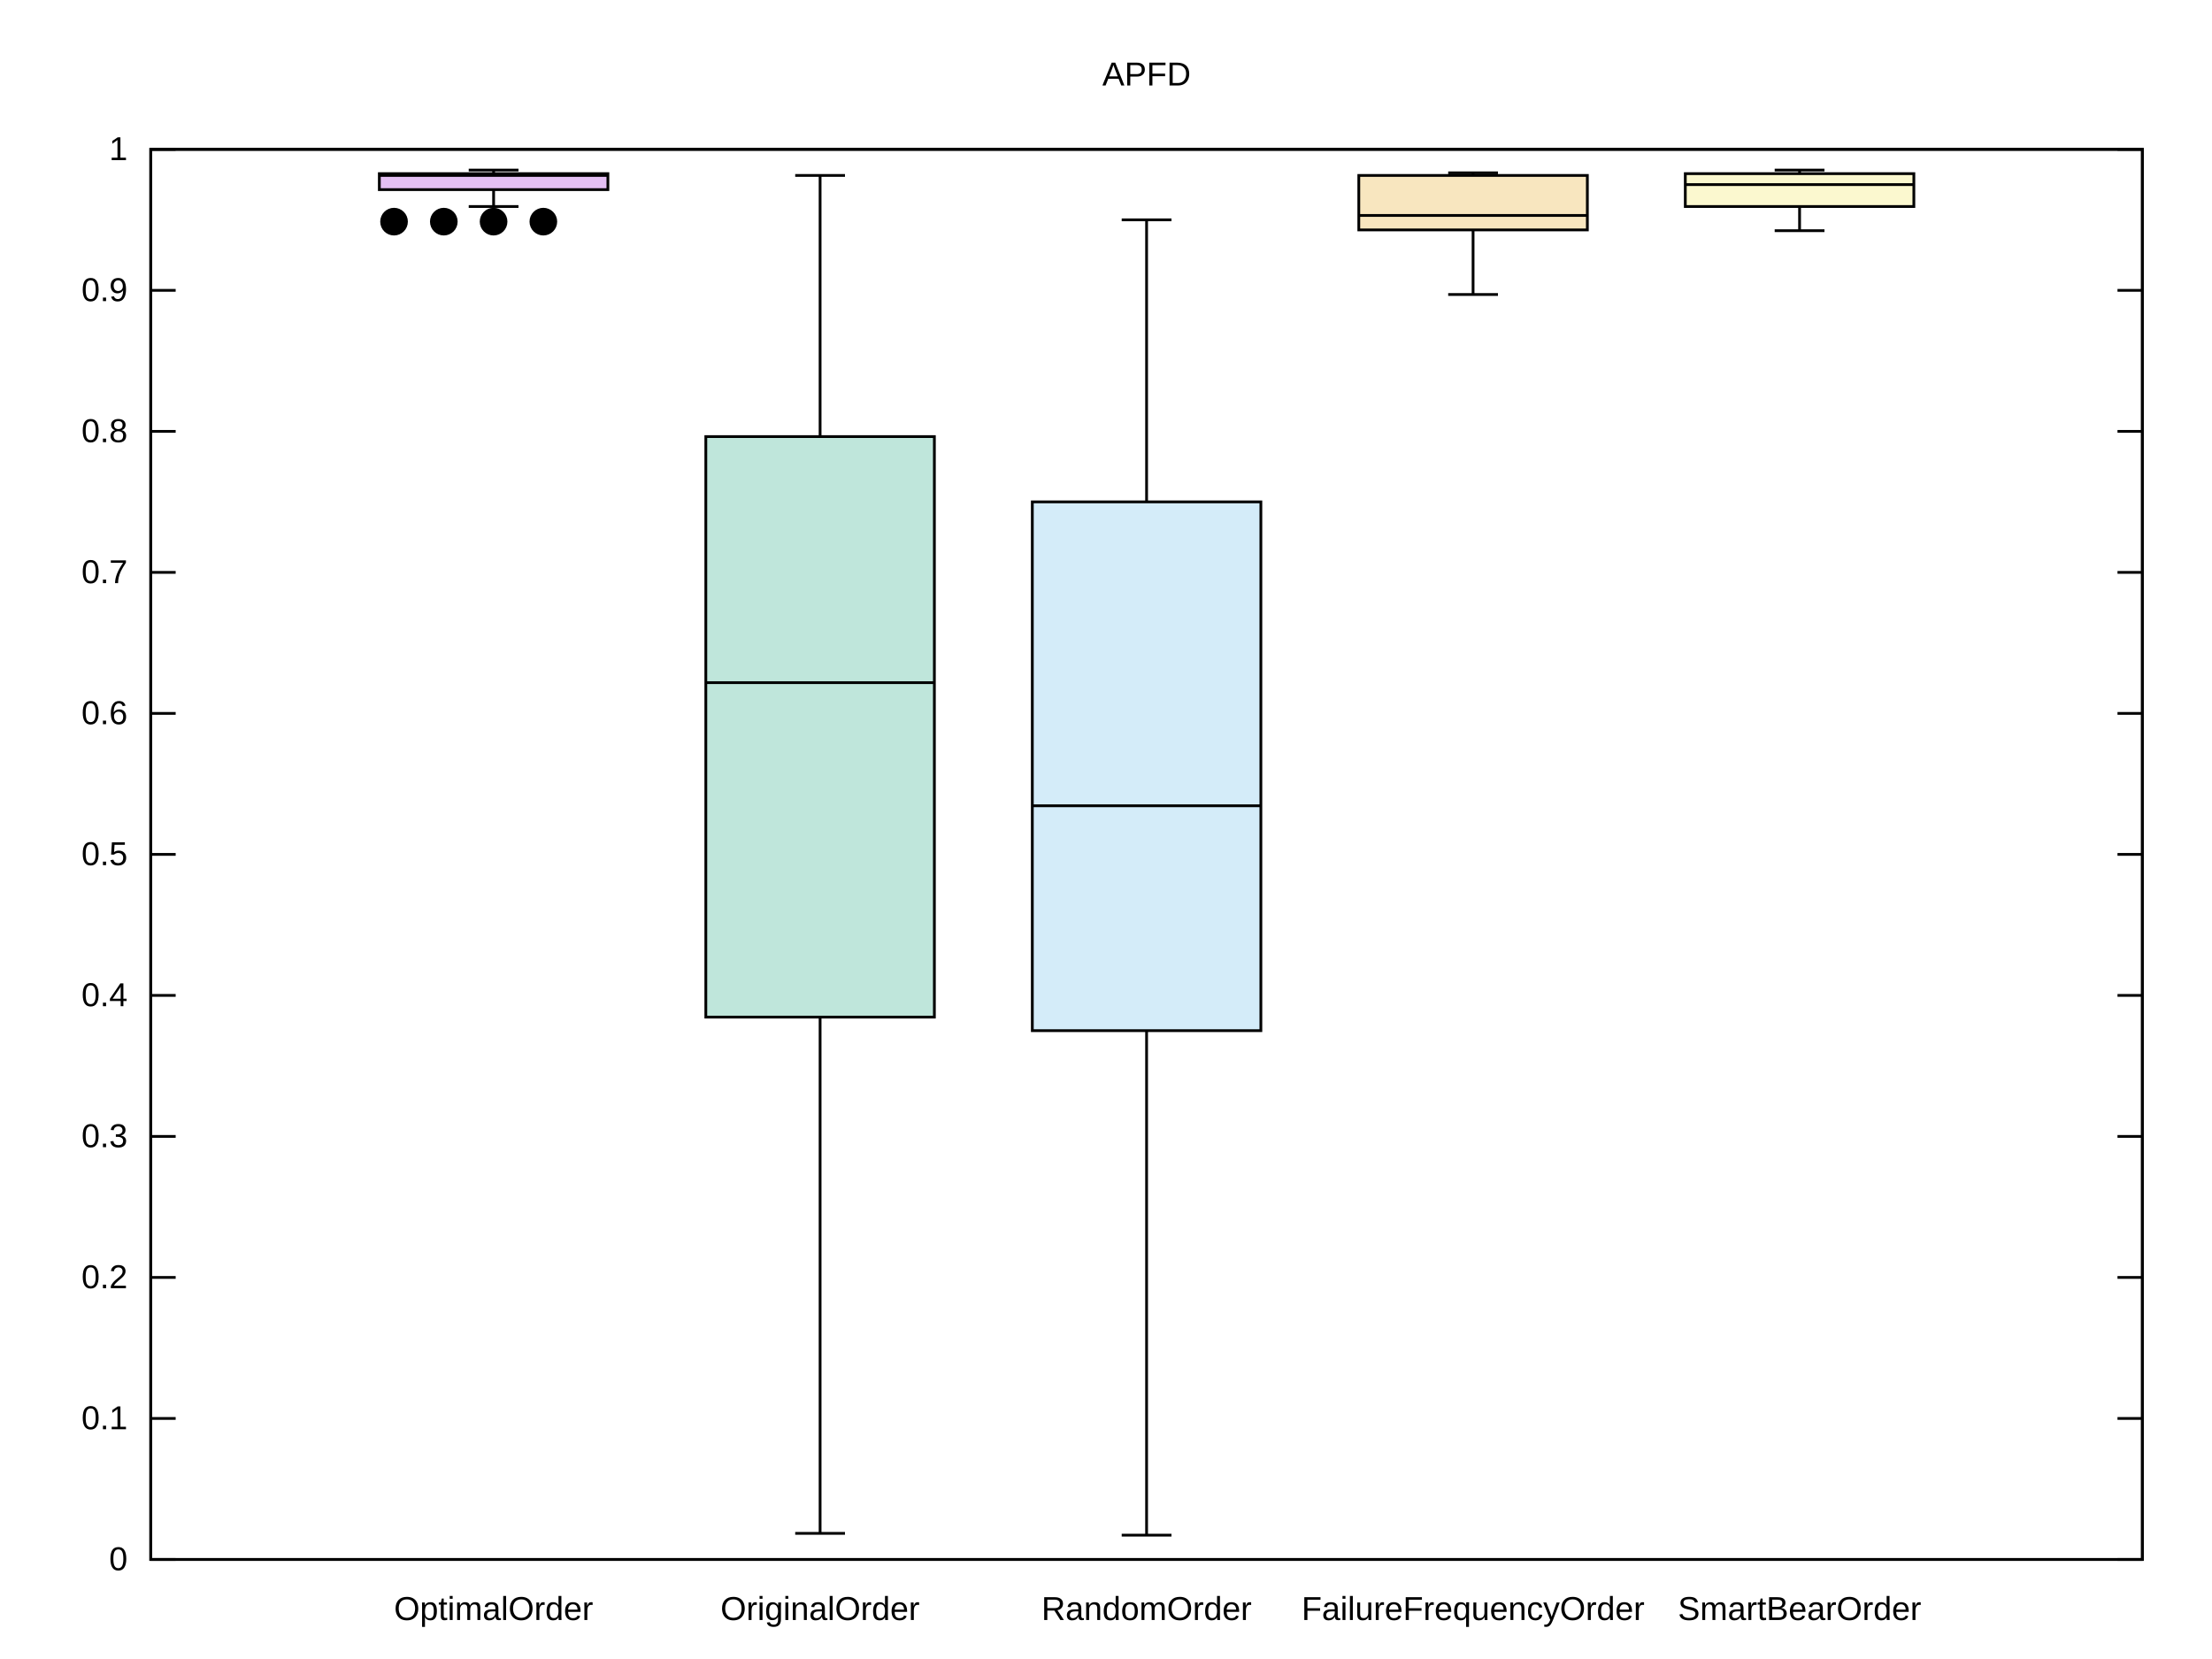
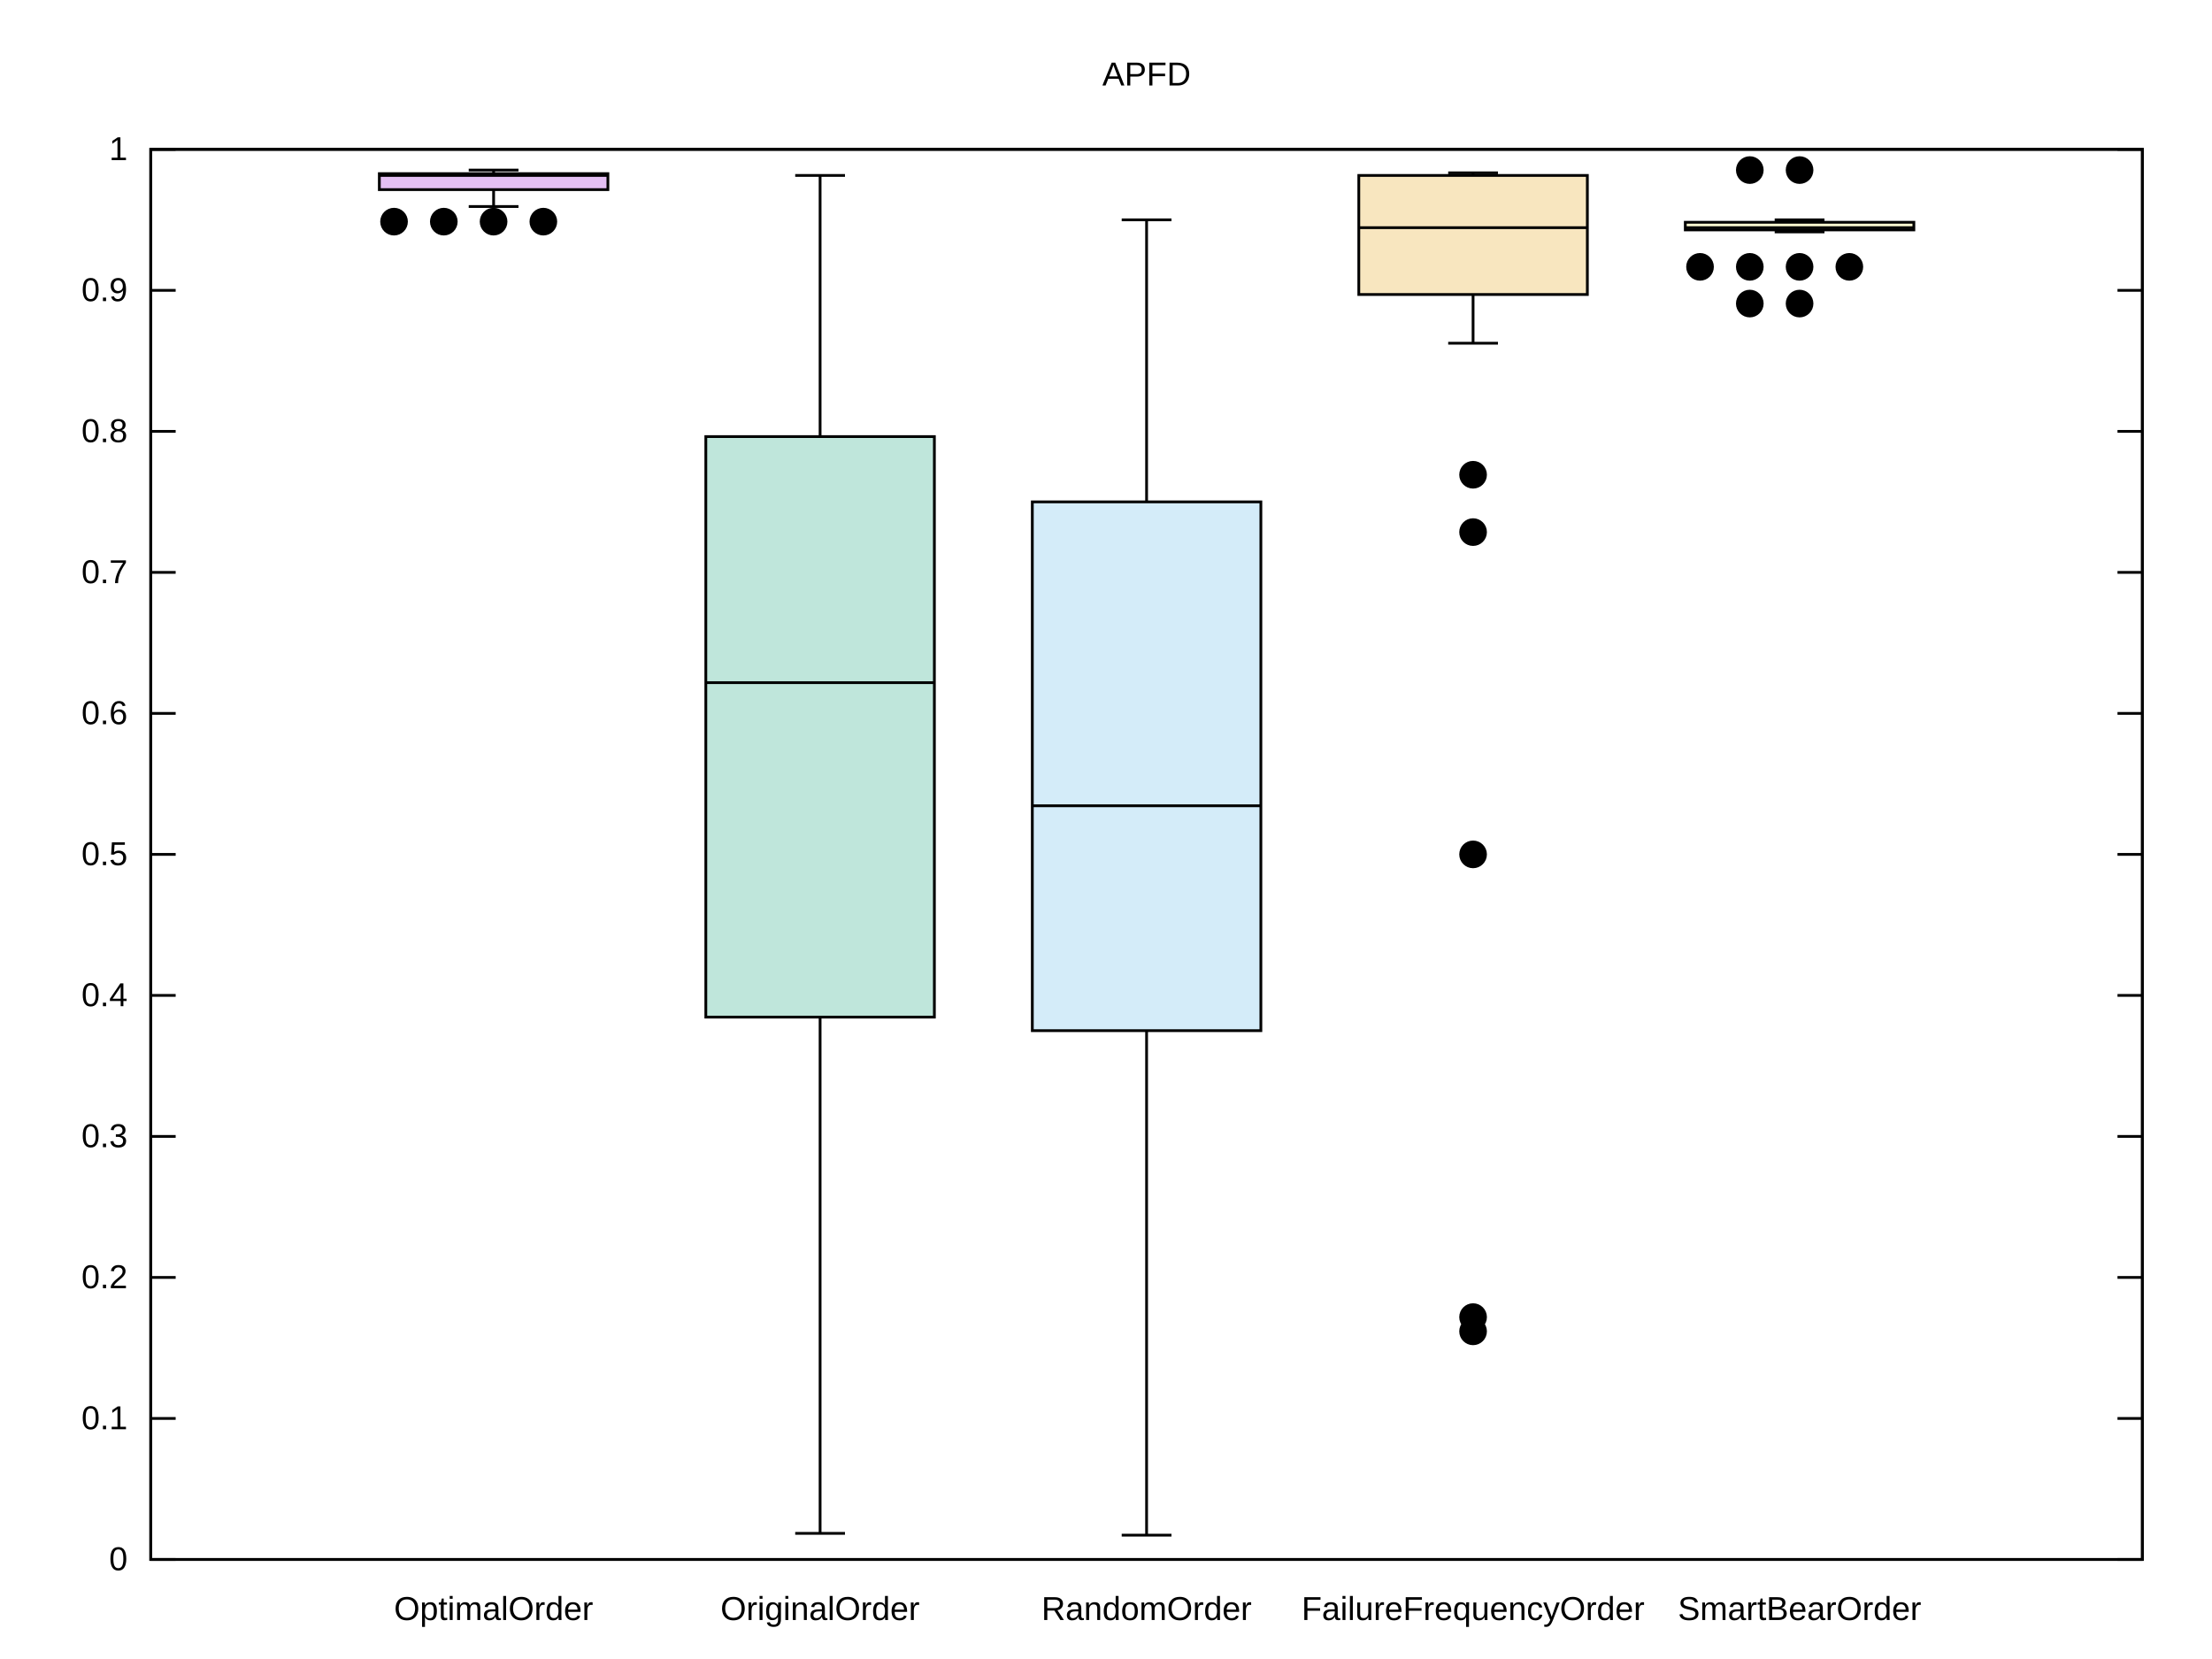
<svg xmlns="http://www.w3.org/2000/svg" xmlns:xlink="http://www.w3.org/1999/xlink" width="800" height="600" viewBox="0 0 800 600">
  <g id="gnuplot_canvas">
    <rect x="0" y="0" width="800" height="600" fill="none" />
    <defs>
      <circle id="gpDot" r="0.5" stroke-width="0.5" stroke="currentColor" />
      <path id="gpPt0" stroke-width="0.222" stroke="currentColor" d="M-1,0 h2 M0,-1 v2" />
      <path id="gpPt1" stroke-width="0.222" stroke="currentColor" d="M-1,-1 L1,1 M1,-1 L-1,1" />
      <path id="gpPt2" stroke-width="0.222" stroke="currentColor" d="M-1,0 L1,0 M0,-1 L0,1 M-1,-1 L1,1 M-1,1 L1,-1" />
      <rect id="gpPt3" stroke-width="0.222" stroke="currentColor" x="-1" y="-1" width="2" height="2" />
      <rect id="gpPt4" stroke-width="0.222" stroke="currentColor" fill="currentColor" x="-1" y="-1" width="2" height="2" />
      <circle id="gpPt5" stroke-width="0.222" stroke="currentColor" cx="0" cy="0" r="1" />
      <use xlink:href="#gpPt5" id="gpPt6" fill="currentColor" stroke="none" />
      <path id="gpPt7" stroke-width="0.222" stroke="currentColor" d="M0,-1.33 L-1.33,0.67 L1.33,0.67 z" />
      <use xlink:href="#gpPt7" id="gpPt8" fill="currentColor" stroke="none" />
      <use xlink:href="#gpPt7" id="gpPt9" stroke="currentColor" transform="rotate(180)" />
      <use xlink:href="#gpPt9" id="gpPt10" fill="currentColor" stroke="none" />
      <use xlink:href="#gpPt3" id="gpPt11" stroke="currentColor" transform="rotate(45)" />
      <use xlink:href="#gpPt11" id="gpPt12" fill="currentColor" stroke="none" />
      <path id="gpPt13" stroke-width="0.222" stroke="currentColor" d="M0,1.330 L1.265,0.411 L0.782,-1.067 L-0.782,-1.076 L-1.265,0.411 z" />
      <use xlink:href="#gpPt13" id="gpPt14" fill="currentColor" stroke="none" />
      <filter id="textbox" filterUnits="objectBoundingBox" x="0" y="0" height="1" width="1">
        <feFlood flood-color="white" flood-opacity="1" result="bgnd" />
        <feComposite in="SourceGraphic" in2="bgnd" operator="atop" />
      </filter>
      <filter id="greybox" filterUnits="objectBoundingBox" x="0" y="0" height="1" width="1">
        <feFlood flood-color="lightgrey" flood-opacity="1" result="grey" />
        <feComposite in="SourceGraphic" in2="grey" operator="atop" />
      </filter>
    </defs>
    <g fill="none" color="white" stroke="currentColor" stroke-width="1.00" stroke-linecap="butt" stroke-linejoin="miter">
</g>
    <g fill="none" color="black" stroke="currentColor" stroke-width="1.00" stroke-linecap="butt" stroke-linejoin="miter">
      <path stroke="black" d="M54.53,564.00 L63.53,564.00 M774.82,564.00 L765.82,564.00  " />
      <g transform="translate(46.14,567.90)" stroke="none" fill="black" font-family="Arial" font-size="12.00" text-anchor="end">
        <text>
          <tspan font-family="Arial"> 0</tspan>
        </text>
      </g>
    </g>
    <g fill="none" color="black" stroke="currentColor" stroke-width="1.00" stroke-linecap="butt" stroke-linejoin="miter">
      <path stroke="black" d="M54.53,513.00 L63.53,513.00 M774.82,513.00 L765.82,513.00  " />
      <g transform="translate(46.14,516.90)" stroke="none" fill="black" font-family="Arial" font-size="12.00" text-anchor="end">
        <text>
          <tspan font-family="Arial"> 0.1</tspan>
        </text>
      </g>
    </g>
    <g fill="none" color="black" stroke="currentColor" stroke-width="1.00" stroke-linecap="butt" stroke-linejoin="miter">
      <path stroke="black" d="M54.53,462.00 L63.53,462.00 M774.82,462.00 L765.82,462.00  " />
      <g transform="translate(46.14,465.90)" stroke="none" fill="black" font-family="Arial" font-size="12.00" text-anchor="end">
        <text>
          <tspan font-family="Arial"> 0.2</tspan>
        </text>
      </g>
    </g>
    <g fill="none" color="black" stroke="currentColor" stroke-width="1.00" stroke-linecap="butt" stroke-linejoin="miter">
      <path stroke="black" d="M54.53,411.00 L63.53,411.00 M774.82,411.00 L765.82,411.00  " />
      <g transform="translate(46.14,414.90)" stroke="none" fill="black" font-family="Arial" font-size="12.00" text-anchor="end">
        <text>
          <tspan font-family="Arial"> 0.3</tspan>
        </text>
      </g>
    </g>
    <g fill="none" color="black" stroke="currentColor" stroke-width="1.00" stroke-linecap="butt" stroke-linejoin="miter">
      <path stroke="black" d="M54.53,360.00 L63.53,360.00 M774.82,360.00 L765.82,360.00  " />
      <g transform="translate(46.14,363.90)" stroke="none" fill="black" font-family="Arial" font-size="12.00" text-anchor="end">
        <text>
          <tspan font-family="Arial"> 0.4</tspan>
        </text>
      </g>
    </g>
    <g fill="none" color="black" stroke="currentColor" stroke-width="1.00" stroke-linecap="butt" stroke-linejoin="miter">
      <path stroke="black" d="M54.53,309.00 L63.53,309.00 M774.82,309.00 L765.82,309.00  " />
      <g transform="translate(46.14,312.90)" stroke="none" fill="black" font-family="Arial" font-size="12.00" text-anchor="end">
        <text>
          <tspan font-family="Arial"> 0.5</tspan>
        </text>
      </g>
    </g>
    <g fill="none" color="black" stroke="currentColor" stroke-width="1.00" stroke-linecap="butt" stroke-linejoin="miter">
      <path stroke="black" d="M54.53,258.01 L63.53,258.01 M774.82,258.01 L765.82,258.01  " />
      <g transform="translate(46.14,261.91)" stroke="none" fill="black" font-family="Arial" font-size="12.00" text-anchor="end">
        <text>
          <tspan font-family="Arial"> 0.6</tspan>
        </text>
      </g>
    </g>
    <g fill="none" color="black" stroke="currentColor" stroke-width="1.00" stroke-linecap="butt" stroke-linejoin="miter">
      <path stroke="black" d="M54.53,207.01 L63.53,207.01 M774.82,207.01 L765.82,207.01  " />
      <g transform="translate(46.14,210.91)" stroke="none" fill="black" font-family="Arial" font-size="12.00" text-anchor="end">
        <text>
          <tspan font-family="Arial"> 0.7</tspan>
        </text>
      </g>
    </g>
    <g fill="none" color="black" stroke="currentColor" stroke-width="1.00" stroke-linecap="butt" stroke-linejoin="miter">
      <path stroke="black" d="M54.53,156.01 L63.53,156.01 M774.82,156.01 L765.82,156.01  " />
      <g transform="translate(46.14,159.91)" stroke="none" fill="black" font-family="Arial" font-size="12.00" text-anchor="end">
        <text>
          <tspan font-family="Arial"> 0.8</tspan>
        </text>
      </g>
    </g>
    <g fill="none" color="black" stroke="currentColor" stroke-width="1.00" stroke-linecap="butt" stroke-linejoin="miter">
      <path stroke="black" d="M54.53,105.01 L63.53,105.01 M774.82,105.01 L765.82,105.01  " />
      <g transform="translate(46.14,108.91)" stroke="none" fill="black" font-family="Arial" font-size="12.00" text-anchor="end">
        <text>
          <tspan font-family="Arial"> 0.9</tspan>
        </text>
      </g>
    </g>
    <g fill="none" color="black" stroke="currentColor" stroke-width="1.00" stroke-linecap="butt" stroke-linejoin="miter">
      <path stroke="black" d="M54.53,54.01 L63.53,54.01 M774.82,54.01 L765.82,54.01  " />
      <g transform="translate(46.14,57.91)" stroke="none" fill="black" font-family="Arial" font-size="12.00" text-anchor="end">
        <text>
          <tspan font-family="Arial"> 1</tspan>
        </text>
      </g>
    </g>
    <g fill="none" color="black" stroke="currentColor" stroke-width="1.00" stroke-linecap="butt" stroke-linejoin="miter">
      <path stroke="black" d="M178.51,564.00  " />
      <g transform="translate(178.51,585.90)" stroke="none" fill="black" font-family="Arial" font-size="12.00" text-anchor="middle">
        <text>
          <tspan font-family="Arial">OptimalOrder</tspan>
        </text>
      </g>
    </g>
    <g fill="none" color="black" stroke="currentColor" stroke-width="1.00" stroke-linecap="butt" stroke-linejoin="miter">
      <path stroke="black" d="M296.59,564.00  " />
      <g transform="translate(296.59,585.90)" stroke="none" fill="black" font-family="Arial" font-size="12.00" text-anchor="middle">
        <text>
          <tspan font-family="Arial">OriginalOrder</tspan>
        </text>
      </g>
    </g>
    <g fill="none" color="black" stroke="currentColor" stroke-width="1.00" stroke-linecap="butt" stroke-linejoin="miter">
      <path stroke="black" d="M414.68,564.00  " />
      <g transform="translate(414.68,585.90)" stroke="none" fill="black" font-family="Arial" font-size="12.00" text-anchor="middle">
        <text>
          <tspan font-family="Arial">RandomOrder</tspan>
        </text>
      </g>
    </g>
    <g fill="none" color="black" stroke="currentColor" stroke-width="1.00" stroke-linecap="butt" stroke-linejoin="miter">
      <path stroke="black" d="M532.76,564.00  " />
      <g transform="translate(532.76,585.90)" stroke="none" fill="black" font-family="Arial" font-size="12.00" text-anchor="middle">
        <text>
          <tspan font-family="Arial">FailureFrequencyOrder</tspan>
        </text>
      </g>
    </g>
    <g fill="none" color="black" stroke="currentColor" stroke-width="1.00" stroke-linecap="butt" stroke-linejoin="miter">
      <path stroke="black" d="M650.84,564.00  " />
      <g transform="translate(650.84,585.90)" stroke="none" fill="black" font-family="Arial" font-size="12.00" text-anchor="middle">
        <text>
          <tspan font-family="Arial">SmartBearOrder</tspan>
        </text>
      </g>
    </g>
    <g fill="none" color="black" stroke="currentColor" stroke-width="1.00" stroke-linecap="butt" stroke-linejoin="miter">
</g>
    <g fill="none" color="black" stroke="currentColor" stroke-width="1.00" stroke-linecap="butt" stroke-linejoin="miter">
      <path stroke="black" d="M54.53,54.01 L54.53,564.00 L774.82,564.00 L774.82,54.01 L54.53,54.01 Z  " />
    </g>
    <g fill="none" color="black" stroke="currentColor" stroke-width="1.00" stroke-linecap="butt" stroke-linejoin="miter">
</g>
    <g id="gnuplot_plot_1">
      <g fill="none" color="black" stroke="currentColor" stroke-width="1.00" stroke-linecap="butt" stroke-linejoin="miter">
</g>
      <g fill="none" color="black" stroke="currentColor" stroke-width="1.00" stroke-linecap="butt" stroke-linejoin="miter">
        <g stroke="none" shape-rendering="crispEdges">
          <polygon fill="rgb(148,   0, 211)" fill-opacity="0.25" points="137.19,68.58 219.85,68.58 219.85,62.80 137.19,62.80 " />
        </g>
        <path stroke="black" d="M137.19,68.58 L219.85,68.58 L219.85,62.80 L137.19,62.80 L137.19,68.58 Z  " />
        <path stroke="black" d="M137.19,63.45 L219.85,63.45 M178.52,74.69 L178.52,68.58 M178.52,62.80 L178.52,61.51 M169.52,61.51 L187.52,61.51   M169.52,74.69 L187.52,74.69  " />
        <use xlink:href="#gpPt6" transform="translate(178.51,80.16) scale(4.50)" color="black" />
        <use xlink:href="#gpPt6" transform="translate(160.51,80.16) scale(4.50)" color="black" />
        <use xlink:href="#gpPt6" transform="translate(196.51,80.16) scale(4.50)" color="black" />
        <use xlink:href="#gpPt6" transform="translate(142.51,80.16) scale(4.50)" color="black" />
      </g>
    </g>
    <g id="gnuplot_plot_2">
      <g fill="none" color="black" stroke="currentColor" stroke-width="1.00" stroke-linecap="butt" stroke-linejoin="miter">
</g>
      <g fill="none" color="black" stroke="currentColor" stroke-width="1.00" stroke-linecap="butt" stroke-linejoin="miter">
        <g stroke="none" shape-rendering="crispEdges">
          <polygon fill="rgb(  0, 158, 115)" fill-opacity="0.25" points="255.27,367.85 337.93,367.85 337.93,157.90 255.27,157.90 " />
        </g>
        <path stroke="black" d="M255.27,367.85 L337.93,367.85 L337.93,157.90 L255.27,157.90 L255.27,367.85 Z  " />
        <path stroke="black" d="M255.27,246.89 L337.93,246.89 M296.60,554.56 L296.60,367.85 M296.60,157.90 L296.60,63.45 M287.60,63.45 L305.60,63.45   M287.60,554.56 L305.60,554.56  " />
      </g>
    </g>
    <g id="gnuplot_plot_3">
      <g fill="none" color="black" stroke="currentColor" stroke-width="1.00" stroke-linecap="butt" stroke-linejoin="miter">
</g>
      <g fill="none" color="black" stroke="currentColor" stroke-width="1.00" stroke-linecap="butt" stroke-linejoin="miter">
        <g stroke="none" shape-rendering="crispEdges">
          <polygon fill="rgb( 86, 180, 233)" fill-opacity="0.25" points="373.35,372.75 456.01,372.75 456.01,181.51 373.35,181.51 " />
        </g>
        <path stroke="black" d="M373.35,372.75 L456.01,372.75 L456.01,181.51 L373.35,181.51 L373.35,372.75 Z  " />
        <path stroke="black" d="M373.35,291.42 L456.01,291.42 M414.68,555.21 L414.68,372.75 M414.68,181.51 L414.68,79.51 M405.68,79.51 L423.68,79.51   M405.68,555.21 L423.68,555.21  " />
      </g>
    </g>
    <g id="gnuplot_plot_4">
      <g fill="none" color="black" stroke="currentColor" stroke-width="1.00" stroke-linecap="butt" stroke-linejoin="miter">
</g>
      <g fill="none" color="black" stroke="currentColor" stroke-width="1.00" stroke-linecap="butt" stroke-linejoin="miter">
        <g stroke="none" shape-rendering="crispEdges">
-           <polygon fill="rgb(230, 159,   0)" fill-opacity="0.25" points="491.43,83.15 574.09,83.15 574.09,63.45 491.43,63.45 " />
-         </g>
-         <path stroke="black" d="M491.43,83.15 L574.09,83.15 L574.09,63.45 L491.43,63.45 L491.43,83.15 Z  " />
-         <path stroke="black" d="M491.43,77.92 L574.09,77.92 M532.76,106.51 L532.76,83.15 M532.76,63.45 L532.76,62.51 M523.76,62.51 L541.76,62.51   M523.76,106.51 L541.76,106.51  " />
+           <polygon fill="rgb(230, 159,   0)" fill-opacity="0.25" points="491.43,106.51 574.09,106.51 574.09,63.45 491.43,63.45 " />
+         </g>
+         <path stroke="black" d="M491.43,106.51 L574.09,106.51 L574.09,63.45 L491.43,63.45 L491.43,106.51 Z  " />
+         <path stroke="black" d="M491.43,82.34 L574.09,82.34 M532.76,124.13 L532.76,106.51 M532.76,63.45 L532.76,62.51 M523.76,62.51 L541.76,62.51   M523.76,124.13 L541.76,124.13  " />
+         <use xlink:href="#gpPt6" transform="translate(532.76,481.50) scale(4.50)" color="black" />
+         <use xlink:href="#gpPt6" transform="translate(532.76,476.35) scale(4.50)" color="black" />
+         <use xlink:href="#gpPt6" transform="translate(532.76,309.00) scale(4.50)" color="black" />
+         <use xlink:href="#gpPt6" transform="translate(532.76,192.44) scale(4.50)" color="black" />
+         <use xlink:href="#gpPt6" transform="translate(532.76,171.70) scale(4.50)" color="black" />
      </g>
    </g>
    <g id="gnuplot_plot_5">
      <g fill="none" color="black" stroke="currentColor" stroke-width="1.00" stroke-linecap="butt" stroke-linejoin="miter">
</g>
      <g fill="none" color="black" stroke="currentColor" stroke-width="1.00" stroke-linecap="butt" stroke-linejoin="miter">
        <g stroke="none" shape-rendering="crispEdges">
-           <polygon fill="rgb(240, 228,  66)" fill-opacity="0.25" points="609.51,74.69 692.17,74.69 692.17,62.80 609.51,62.80 " />
-         </g>
-         <path stroke="black" d="M609.51,74.69 L692.17,74.69 L692.17,62.80 L609.51,62.80 L609.51,74.69 Z  " />
-         <path stroke="black" d="M609.51,66.76 L692.17,66.76 M650.84,83.43 L650.84,74.69 M650.84,62.80 L650.84,61.51 M641.84,61.51 L659.84,61.51   M641.84,83.43 L659.84,83.43  " />
+           <polygon fill="rgb(240, 228,  66)" fill-opacity="0.25" points="609.51,83.15 692.17,83.15 692.17,80.39 609.51,80.39 " />
+         </g>
+         <path stroke="black" d="M609.51,83.15 L692.17,83.15 L692.17,80.39 L609.51,80.39 L609.51,83.15 Z  " />
+         <path stroke="black" d="M609.51,82.34 L692.17,82.34 M650.84,83.87 L650.84,83.15 M650.84,80.39 L650.84,79.51 M641.84,79.51 L659.84,79.51   M641.84,83.87 L659.84,83.87  " />
+         <use xlink:href="#gpPt6" transform="translate(650.84,109.79) scale(4.50)" color="black" />
+         <use xlink:href="#gpPt6" transform="translate(632.84,109.79) scale(4.50)" color="black" />
+         <use xlink:href="#gpPt6" transform="translate(650.84,96.51) scale(4.50)" color="black" />
+         <use xlink:href="#gpPt6" transform="translate(632.84,96.51) scale(4.50)" color="black" />
+         <use xlink:href="#gpPt6" transform="translate(668.84,96.51) scale(4.50)" color="black" />
+         <use xlink:href="#gpPt6" transform="translate(614.84,96.51) scale(4.50)" color="black" />
+         <use xlink:href="#gpPt6" transform="translate(650.84,61.51) scale(4.50)" color="black" />
+         <use xlink:href="#gpPt6" transform="translate(632.84,61.51) scale(4.50)" color="black" />
      </g>
    </g>
    <g fill="none" color="white" stroke="black" stroke-width="2.00" stroke-linecap="butt" stroke-linejoin="miter">
</g>
    <g fill="none" color="black" stroke="currentColor" stroke-width="2.00" stroke-linecap="butt" stroke-linejoin="miter">
</g>
    <g fill="none" color="black" stroke="black" stroke-width="1.00" stroke-linecap="butt" stroke-linejoin="miter">
</g>
    <g fill="none" color="black" stroke="currentColor" stroke-width="1.00" stroke-linecap="butt" stroke-linejoin="miter">
      <path stroke="black" d="M54.53,54.01 L54.53,564.00 L774.82,564.00 L774.82,54.01 L54.53,54.01 Z  " />
    </g>
    <g fill="none" color="black" stroke="currentColor" stroke-width="1.00" stroke-linecap="butt" stroke-linejoin="miter">
      <g transform="translate(414.67,30.91)" stroke="none" fill="black" font-family="Arial" font-size="12.00" text-anchor="middle">
        <text>
          <tspan font-family="Arial">APFD</tspan>
        </text>
      </g>
    </g>
    <g fill="none" color="black" stroke="currentColor" stroke-width="1.00" stroke-linecap="butt" stroke-linejoin="miter">
</g>
  </g>
</svg>
